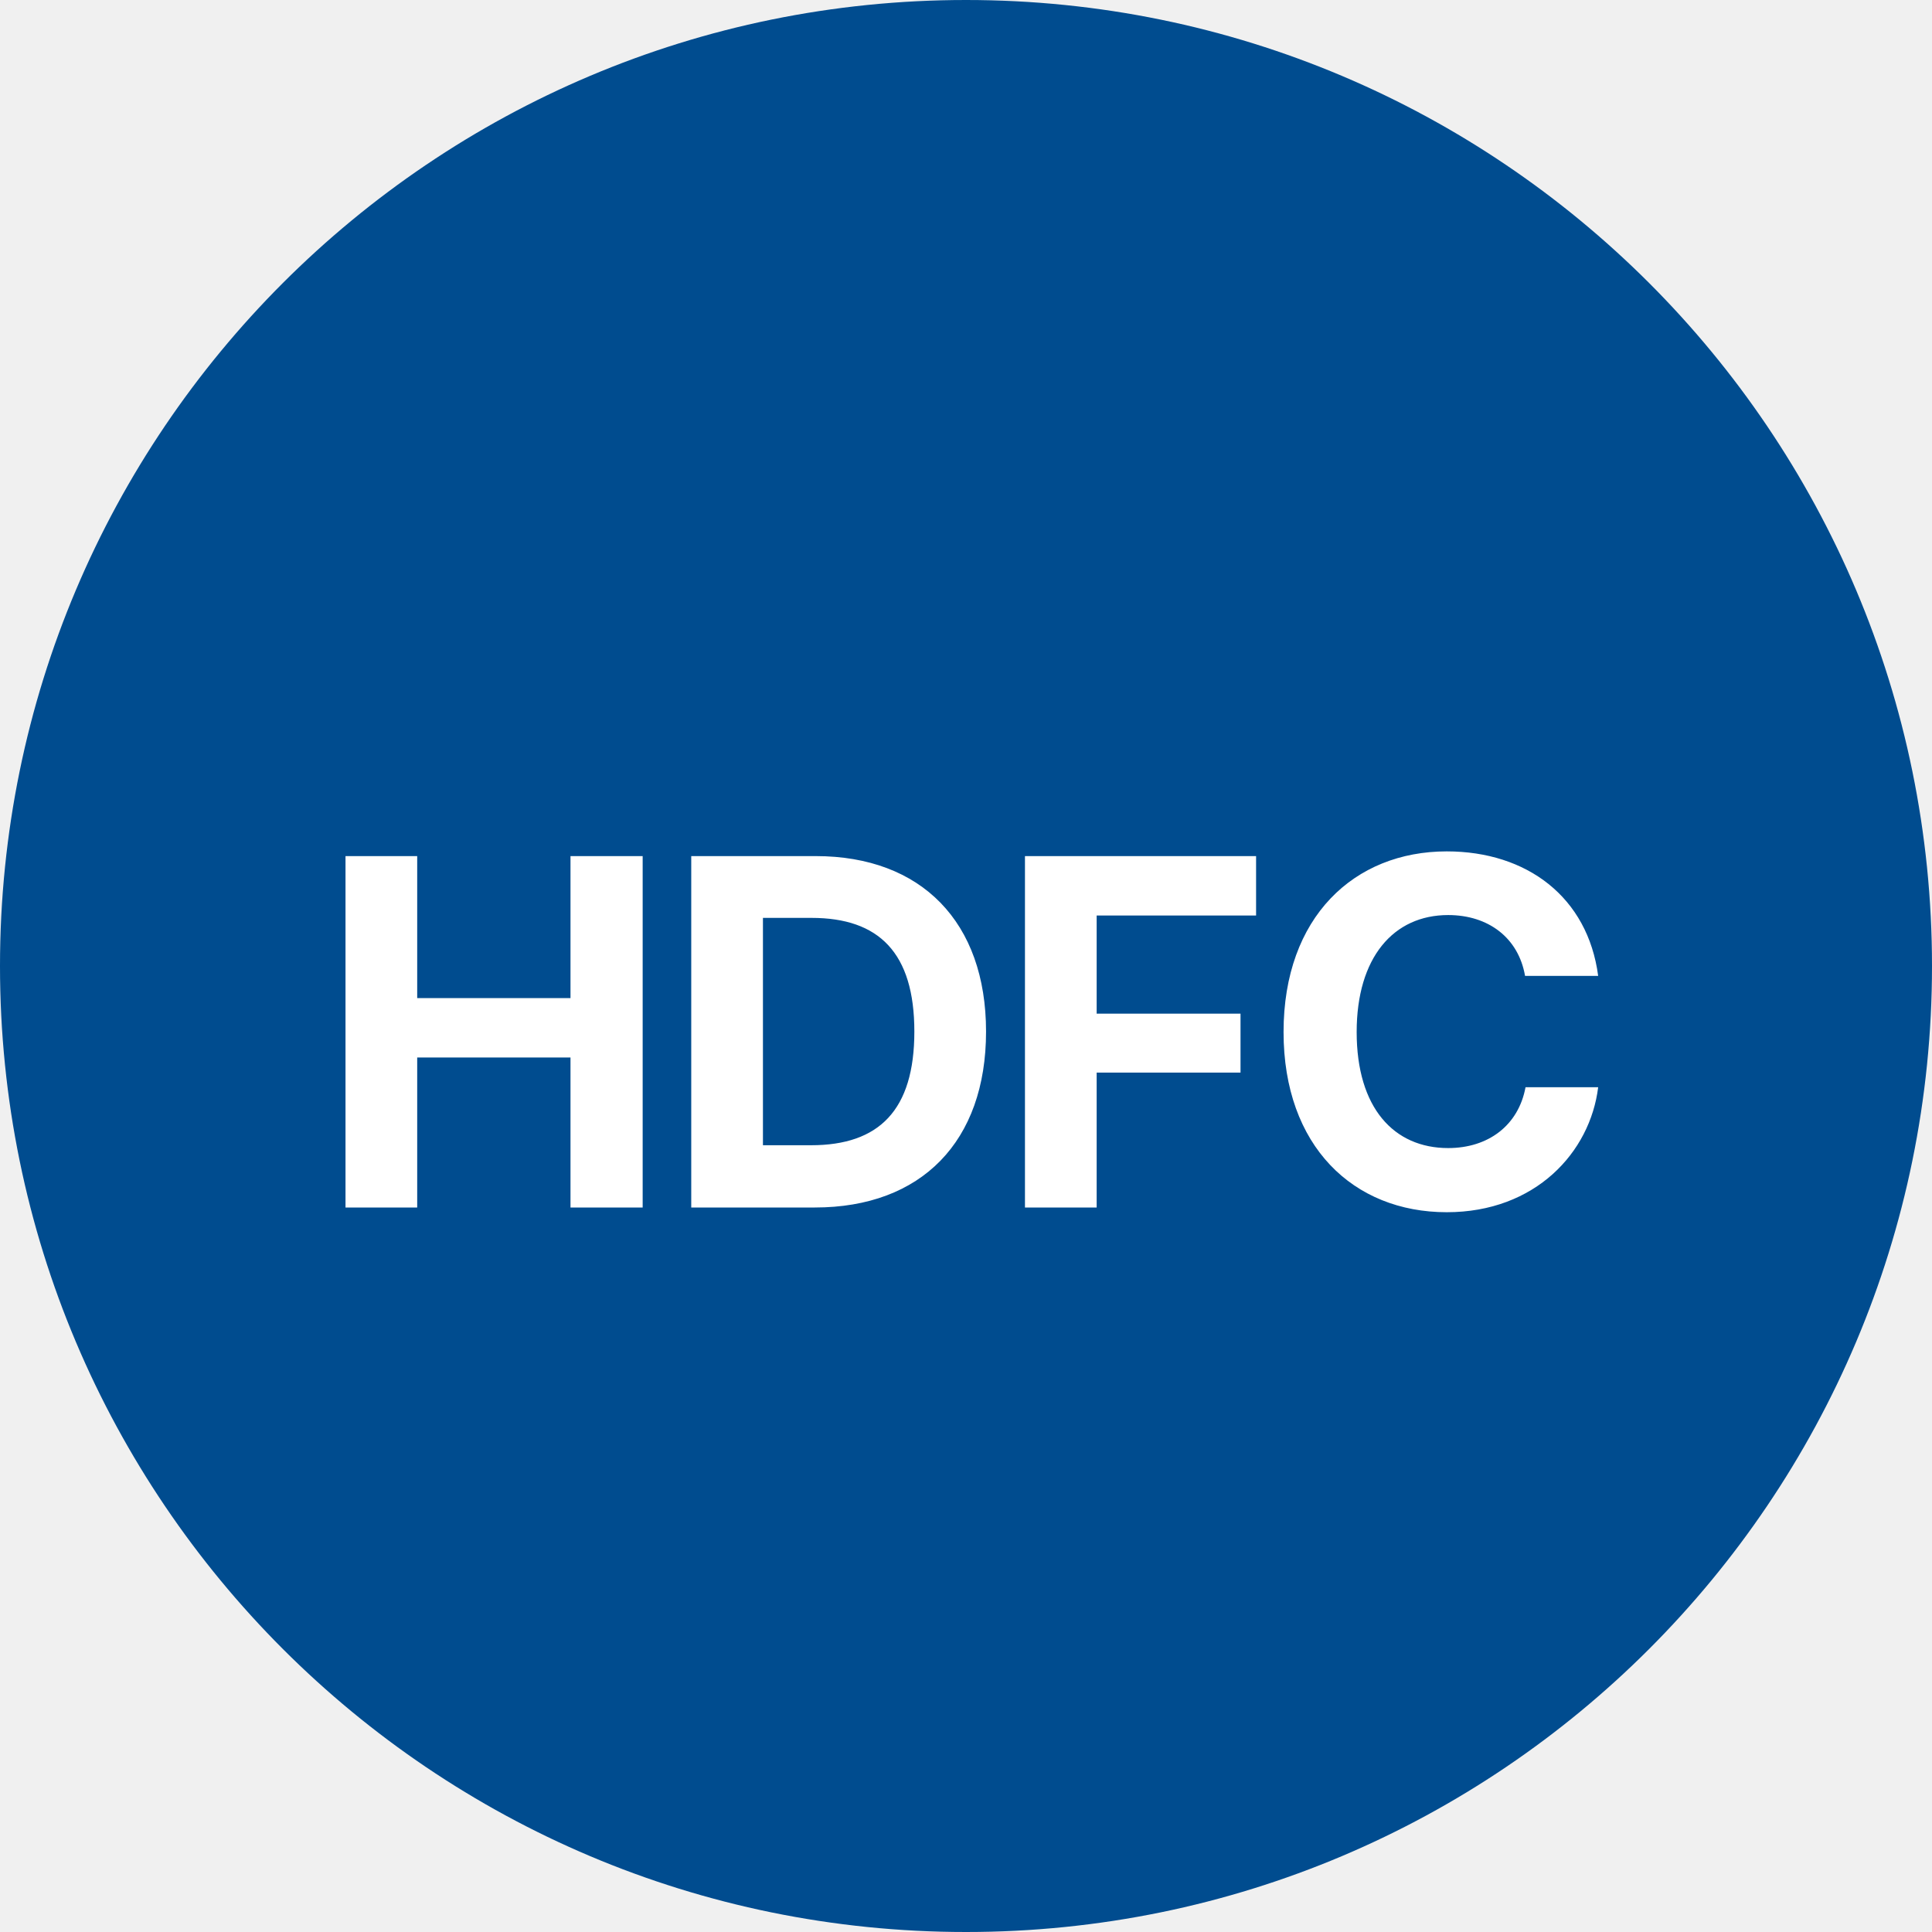
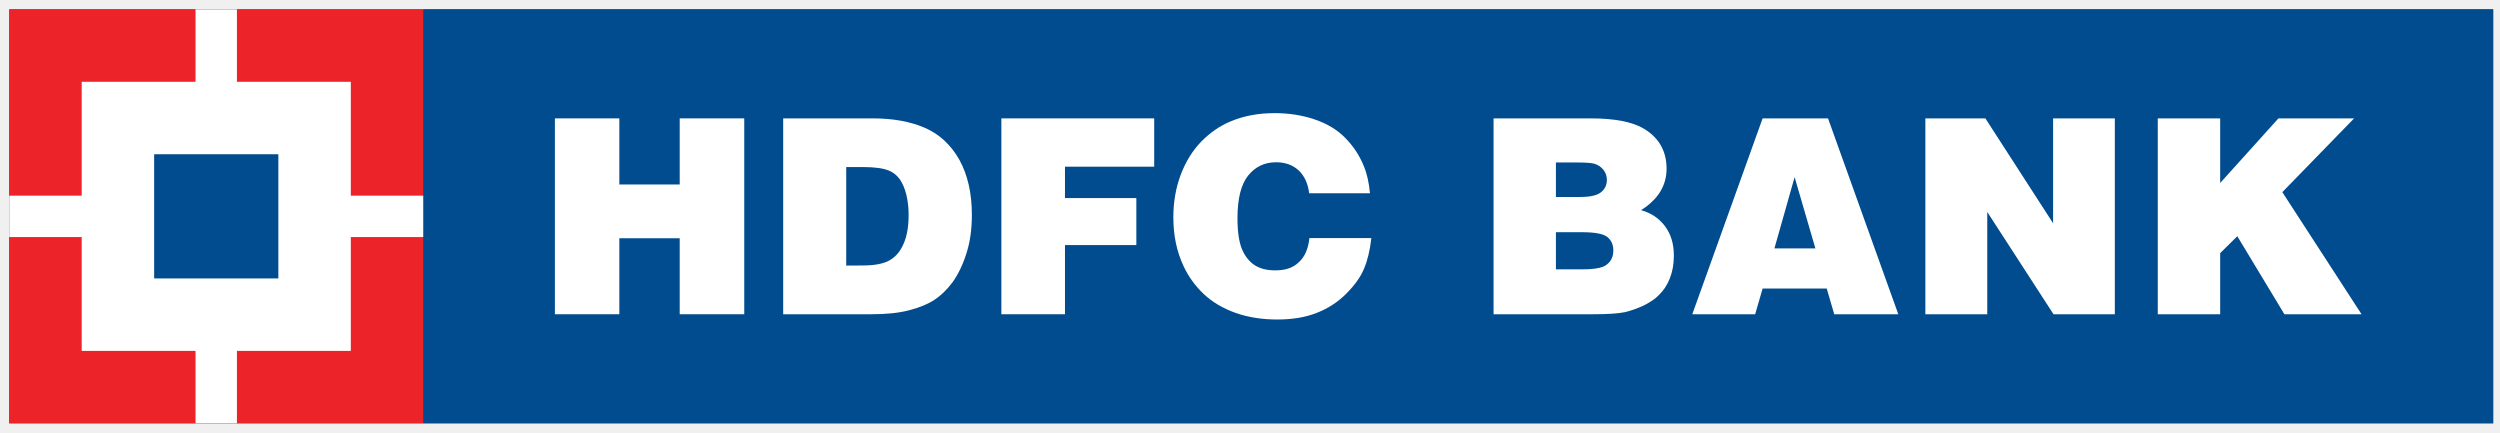
- <svg xmlns="http://www.w3.org/2000/svg" viewBox="0 0 64 64">
-   <circle cx="32" cy="32" r="32" fill="#004C8F" />
-   <text x="32" y="40" font-family="-apple-system,Inter,Arial,sans-serif" font-size="16" font-weight="700" text-anchor="middle" fill="#FFFFFF" letter-spacing="-0.5">HDFC</text>
+ <svg xmlns="http://www.w3.org/2000/svg" width="289" height="50" id="svg11053" version="1.1">
+   <defs id="defs11055">
+     </defs>
+   <g id="layer1" transform="translate(-227.317, -407.333)">
+     <g transform="matrix(6.01697, 0, 0, -6.01697, -1957.41, 2763.93)" id="g11008">
+       <path id="path1556" style="fill:#004c8f;fill-opacity:1;fill-rule:nonzero;stroke:none" d="m 363.272,391.479 47.722,0 0,-7.953 -47.722,0 0,7.953 z" />
+       <path id="path1558" style="fill:#004c8f;fill-opacity:1;fill-rule:nonzero;stroke:none" d="m 371.226,391.479 39.768,0 0,-7.953 -39.768,0 0,7.953 z" />
+       <path id="path1560" style="fill:#ffffff;fill-opacity:1;fill-rule:nonzero;stroke:none" d="m 373.755,385.621 0,3.763 1.238,0 0,-1.27 1.16,0 0,1.27 1.24,0 0,-3.763 -1.24,0 0,1.46 -1.16,0 0,-1.46 -1.238,0" />
+       <path id="path1562" style="fill:#ffffff;fill-opacity:1;fill-rule:nonzero;stroke:none" d="m 379.352,388.449 0.321,0 c 0.231,0 0.4,-0.024 0.508,-0.072 0.08,-0.035 0.145,-0.087 0.202,-0.165 0.052,-0.077 0.094,-0.174 0.125,-0.296 0.028,-0.121 0.043,-0.249 0.043,-0.384 0,-0.22 -0.03,-0.404 -0.095,-0.553 -0.063,-0.149 -0.154,-0.256 -0.271,-0.322 -0.117,-0.067 -0.291,-0.099 -0.521,-0.099 l -0.312,-0.002 0,1.893 z m 0.478,-2.828 0,0 c 0.292,0 0.534,0.024 0.732,0.077 0.199,0.051 0.361,0.119 0.485,0.2 0.126,0.083 0.24,0.195 0.345,0.334 0.104,0.144 0.195,0.325 0.266,0.547 0.073,0.221 0.108,0.47 0.108,0.752 0,0.414 -0.079,0.764 -0.239,1.056 -0.162,0.286 -0.382,0.493 -0.663,0.615 -0.28,0.122 -0.614,0.182 -1.002,0.182 l -1.721,0 0,-3.763 1.689,0" />
+       <path id="path1564" style="fill:#ffffff;fill-opacity:1;fill-rule:nonzero;stroke:none" d="m 382.333,385.621 0,3.763 2.936,0 0,-0.928 -1.714,0 0,-0.603 1.371,0 0,-0.903 -1.371,0 0,-1.329 -1.222,0" />
+       <path id="path1566" style="fill:#ffffff;fill-opacity:1;fill-rule:nonzero;stroke:none" d="m 389.415,387.945 -1.169,0 c -0.022,0.187 -0.09,0.335 -0.203,0.441 -0.114,0.104 -0.257,0.155 -0.433,0.155 -0.219,0 -0.397,-0.085 -0.534,-0.253 -0.138,-0.17 -0.207,-0.445 -0.207,-0.823 0,-0.264 0.031,-0.462 0.088,-0.597 0.059,-0.139 0.142,-0.239 0.245,-0.306 0.106,-0.067 0.235,-0.098 0.394,-0.098 0.19,0 0.342,0.048 0.453,0.158 0.114,0.103 0.18,0.257 0.202,0.463 l 1.19,0 c -0.026,-0.234 -0.073,-0.43 -0.141,-0.59 -0.065,-0.159 -0.181,-0.317 -0.338,-0.476 -0.159,-0.161 -0.349,-0.285 -0.568,-0.371 -0.219,-0.087 -0.472,-0.128 -0.762,-0.128 -0.286,0 -0.553,0.041 -0.794,0.125 -0.244,0.086 -0.45,0.208 -0.614,0.361 -0.167,0.159 -0.297,0.337 -0.39,0.538 -0.134,0.283 -0.197,0.594 -0.197,0.941 0,0.29 0.047,0.565 0.142,0.817 0.095,0.25 0.226,0.463 0.393,0.635 0.168,0.171 0.351,0.299 0.555,0.385 0.258,0.11 0.542,0.163 0.857,0.163 0.274,0 0.528,-0.04 0.768,-0.121 0.239,-0.081 0.435,-0.199 0.588,-0.356 0.155,-0.157 0.274,-0.337 0.357,-0.542 0.06,-0.143 0.098,-0.316 0.118,-0.521" />
+       <path id="path1568" style="fill:#ffffff;fill-opacity:1;fill-rule:nonzero;stroke:none" d="m 393.38,388.537 c 0.175,0 0.288,-0.008 0.344,-0.024 0.072,-0.021 0.132,-0.062 0.175,-0.116 0.044,-0.056 0.067,-0.121 0.067,-0.196 0,-0.096 -0.038,-0.175 -0.111,-0.235 -0.078,-0.063 -0.211,-0.092 -0.402,-0.092 l -0.466,0 0,0.663 0.393,0 z m 0.311,-2.916 0,0 c 0.293,0 0.499,0.014 0.62,0.04 0.119,0.028 0.242,0.072 0.367,0.13 0.122,0.064 0.216,0.124 0.278,0.19 0.096,0.089 0.167,0.197 0.219,0.327 0.052,0.131 0.078,0.279 0.078,0.438 0,0.227 -0.056,0.414 -0.17,0.566 -0.114,0.153 -0.267,0.254 -0.46,0.309 0.327,0.206 0.49,0.472 0.49,0.796 0,0.335 -0.144,0.591 -0.429,0.765 -0.22,0.134 -0.563,0.202 -1.028,0.202 l -1.867,0 0,-3.763 1.902,0 z m -0.199,1.576 0,0 c 0.245,0 0.404,-0.03 0.484,-0.093 0.074,-0.061 0.114,-0.145 0.114,-0.258 0,-0.114 -0.04,-0.204 -0.121,-0.267 -0.077,-0.067 -0.238,-0.095 -0.477,-0.095 l -0.505,0 0,0.713 0.505,0" />
+       <path id="path1570" style="fill:#ffffff;fill-opacity:1;fill-rule:nonzero;stroke:none" d="m 397.972,386.886 -0.787,0 0.388,1.369 0.399,-1.369 z m -1.157,-1.265 0,0 0.143,0.494 1.232,0 0.144,-0.494 1.231,0 -1.35,3.763 -1.257,0 -1.351,-3.763 1.208,0" />
+       <path id="path1572" style="fill:#ffffff;fill-opacity:1;fill-rule:nonzero;stroke:none" d="m 400.085,385.621 0,3.763 1.153,0 1.301,-2.015 0,2.015 1.186,0 0,-3.763 -1.178,0 -1.273,1.965 0,-1.965 -1.189,0" />
+       <path id="path1574" style="fill:#ffffff;fill-opacity:1;fill-rule:nonzero;stroke:none" d="m 404.55,385.621 0,3.763 1.199,0 0,-1.241 1.119,1.241 1.454,0 -1.379,-1.417 1.522,-2.346 -1.482,0 -0.905,1.499 -0.329,-0.325 0,-1.174 -1.199,0" />
+       <path id="path1576" style="fill:#ed232a;fill-opacity:1;fill-rule:nonzero;stroke:none" d="m 363.272,391.479 7.953,0 0,-7.953 -7.953,0 0,7.953 z" />
+       <path id="path1578" style="fill:#ffffff;fill-opacity:1;fill-rule:nonzero;stroke:none" d="m 364.664,390.087 5.17,0 0,-5.17 -5.17,0 0,5.17 z" />
+       <path id="path1580" style="fill:#ffffff;fill-opacity:1;fill-rule:nonzero;stroke:none" d="m 366.851,391.479 0.795,0 0,-7.953 -0.795,0 0,7.953 z" />
+       <path id="path1582" style="fill:#ffffff;fill-opacity:1;fill-rule:nonzero;stroke:none" d="m 363.272,387.899 7.953,0 0,-0.795 -7.953,0 0,0.795 z" />
+       <path id="path1584" style="fill:#004c8f;fill-opacity:1;fill-rule:nonzero;stroke:none" d="m 366.056,388.695 2.386,0 0,-2.386 -2.386,0 0,2.386 z" />
+     </g>
+   </g>
</svg>
